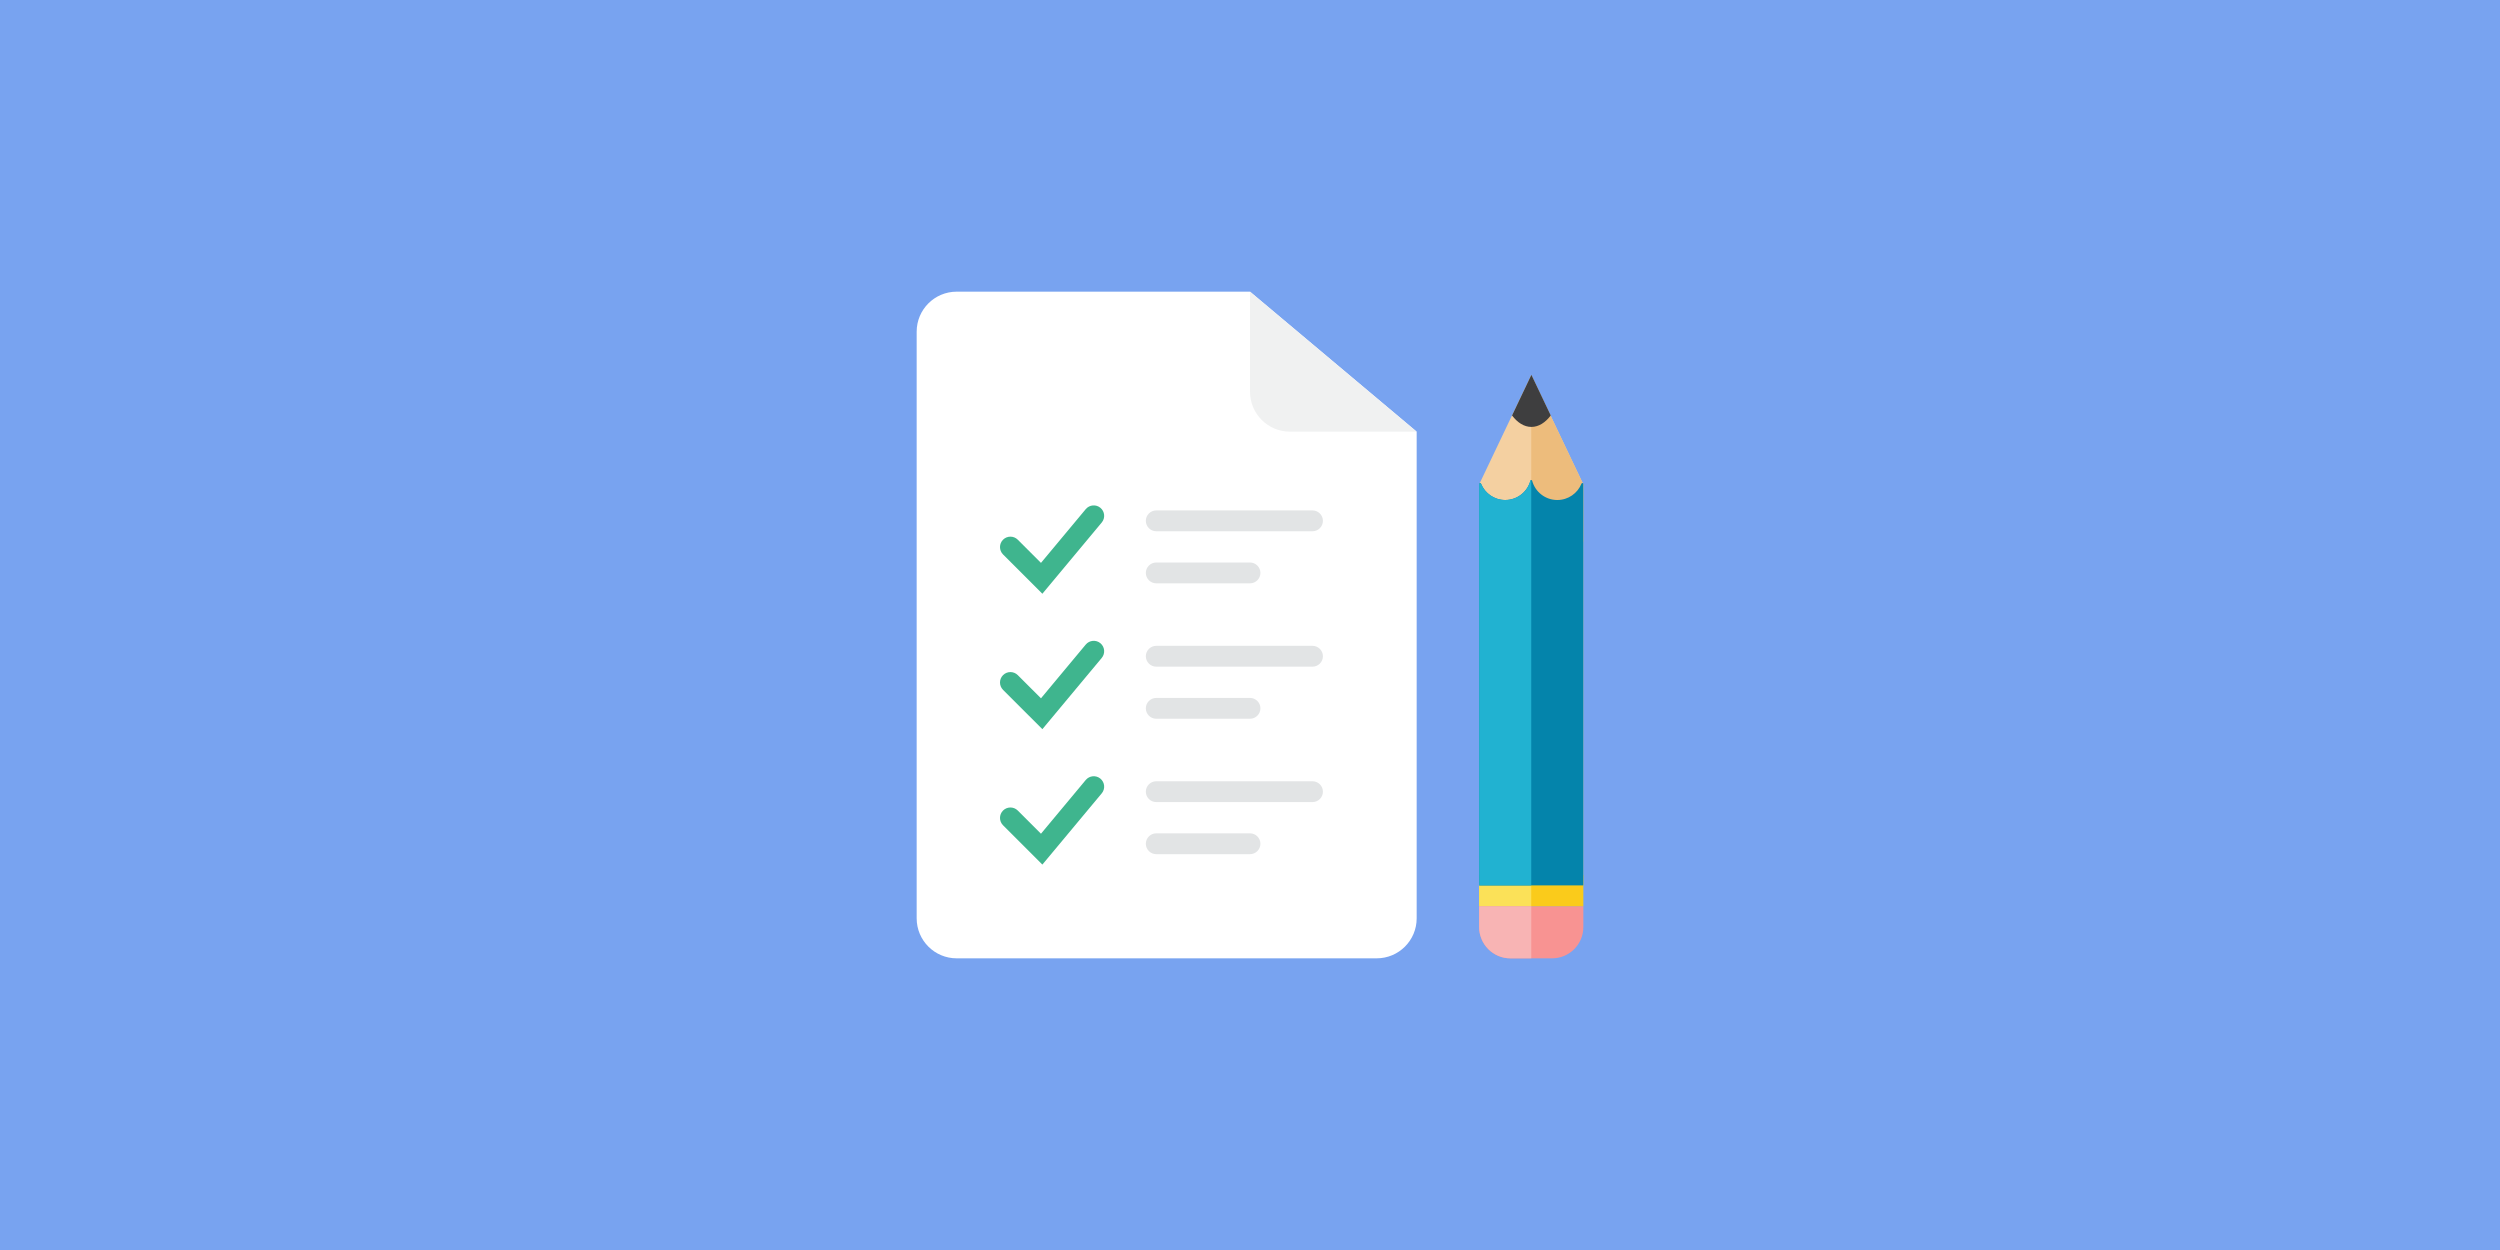
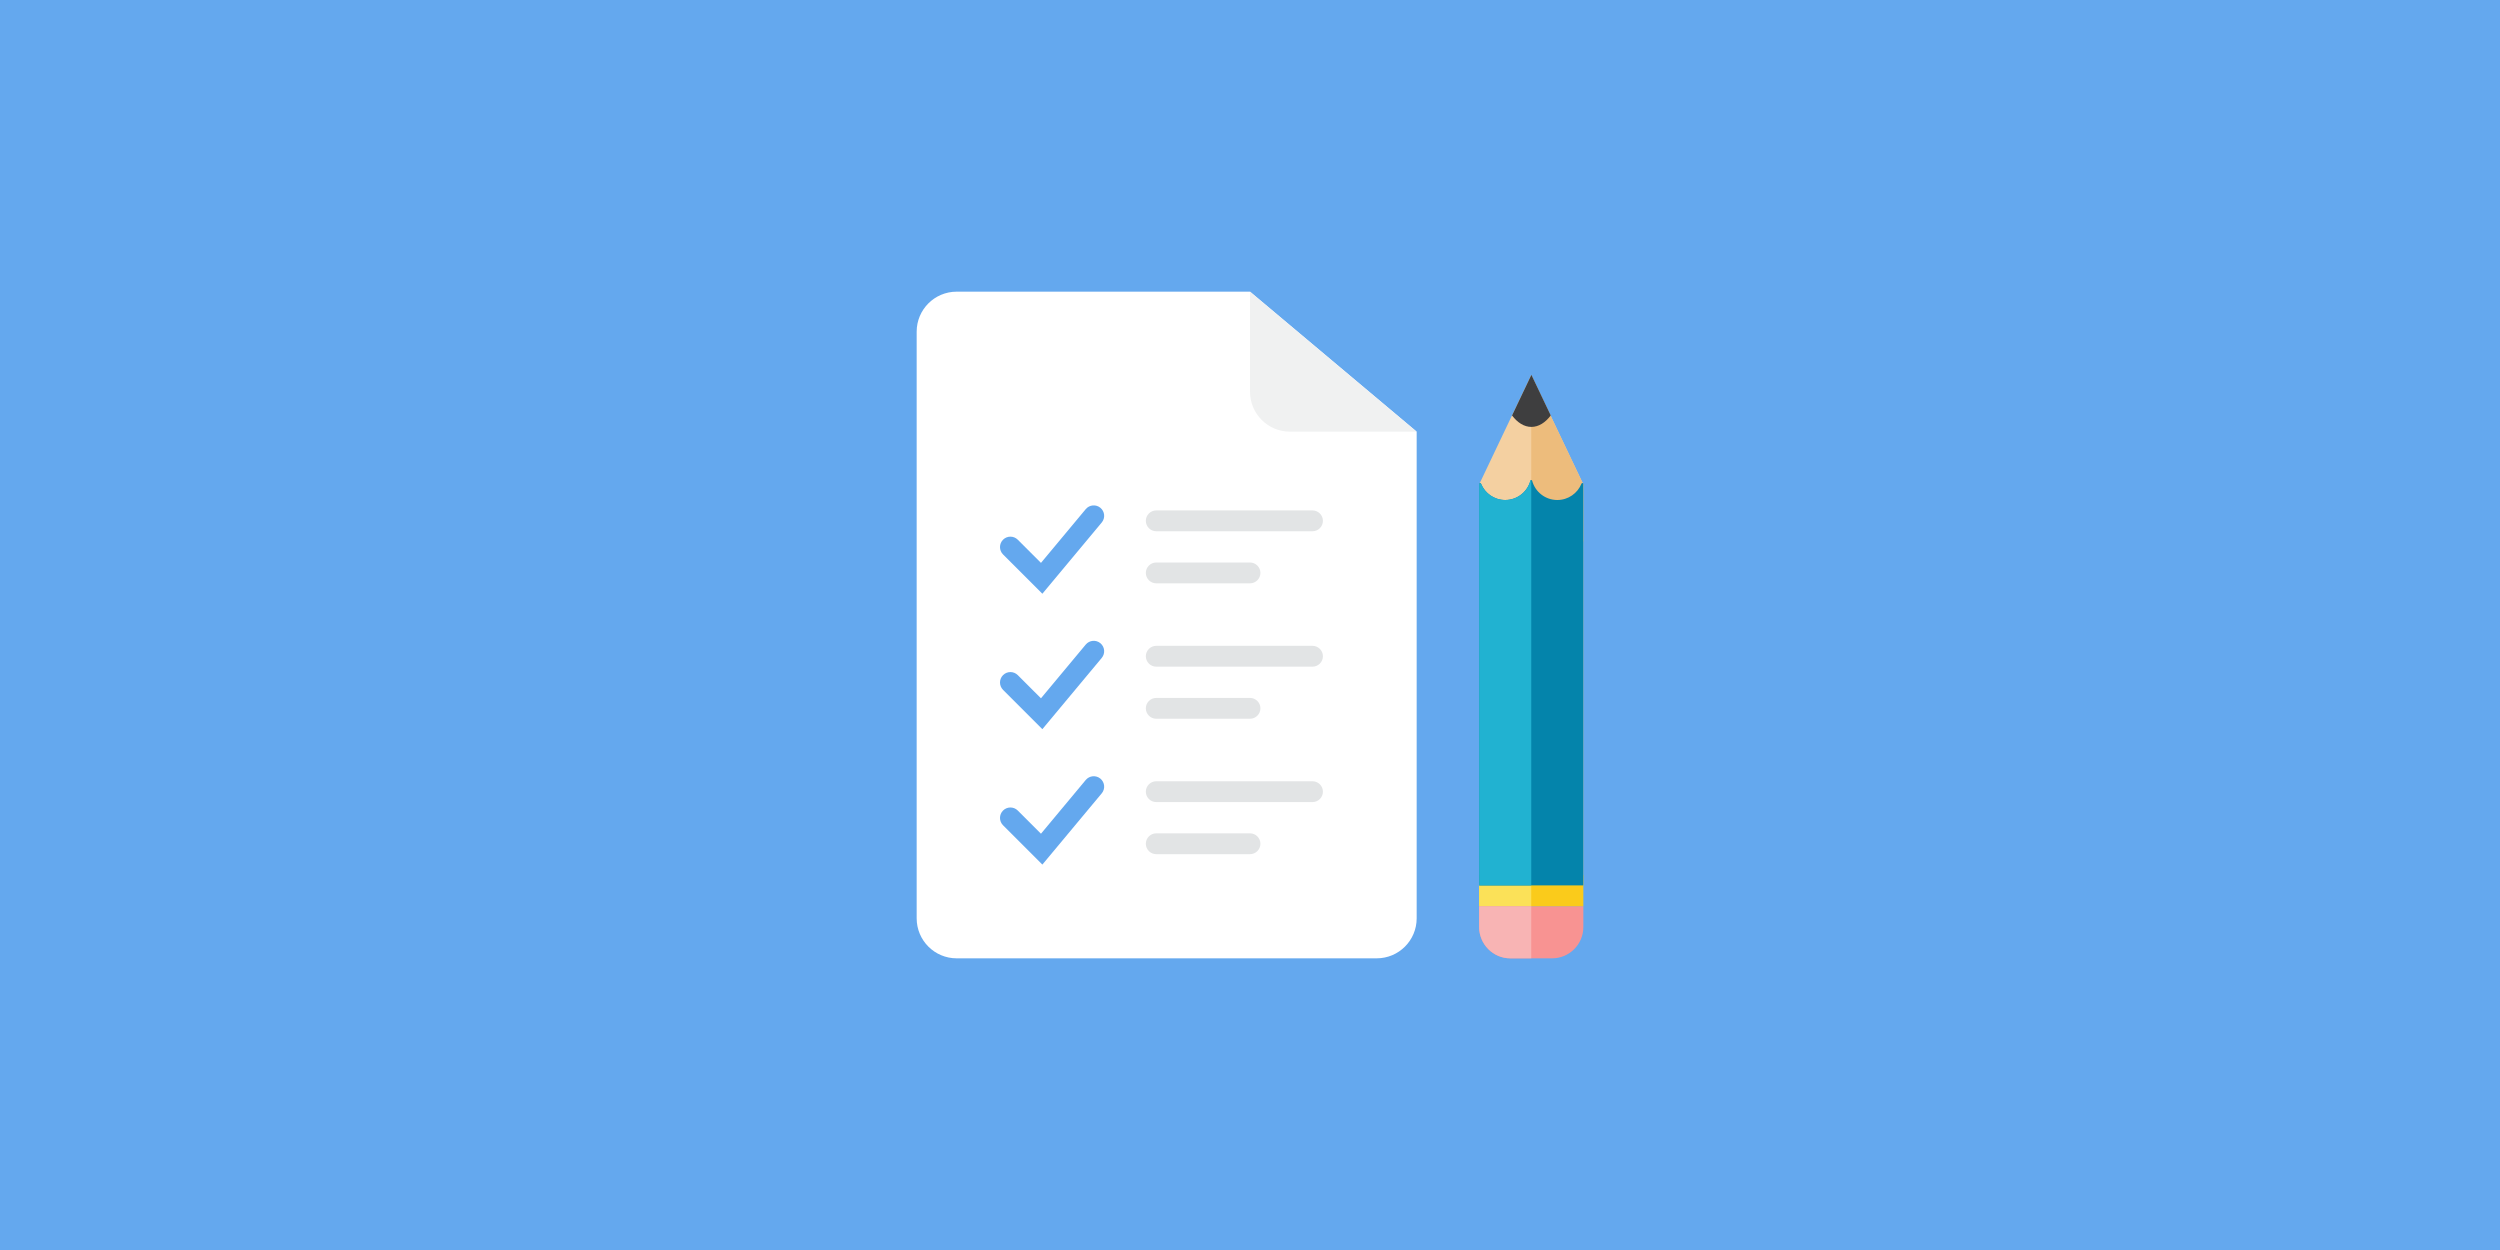
- <svg xmlns="http://www.w3.org/2000/svg" width="320px" height="160px" viewBox="0 0 320 160" version="1.1">
+ <svg xmlns="http://www.w3.org/2000/svg" width="240px" height="120px" viewBox="0 0 240 120" version="1.1">
  <defs />
  <g id="Main" stroke="none" stroke-width="1" fill="none" fill-rule="evenodd">
-     <g id="Make-8" transform="translate(0, -106)">
-       <g id="survey-illustration" transform="translate(0, 106)">
-         <rect id="Rectangle-307" fill="#78A3F0" x="0" y="0" width="320" height="160" />
-         <g id="Group" transform="translate(117.3333, 37.33333)">
-           <path d="M0,5.12 C0,2.292 2.292,0 5.12,0 L42.667,0 L64,17.92 L64,80.213 C64,83.041 61.708,85.333 58.88,85.333 L5.12,85.333 C2.292,85.333 0,83.041 0,80.213 L0,5.12 Z" id="Fill-2700" fill="#FFFFFF" />
-           <path d="M42.667,0 L42.667,12.8 C42.667,15.628 44.959,17.92 47.787,17.92 L64,17.92 L42.667,0 Z" id="Fill-2701" fill="#F0F1F1" />
-           <path d="M72,24.667 L78.667,10.667 L85.333,24.667 L85.333,76 L72,76 L72,24.667 Z" id="Fill-2702" fill="#F4D0A1" />
-           <path d="M85.333,32 L85.333,24.667 L78.667,10.667 L78.667,32 L85.333,32 Z" id="Fill-2703" fill="#EDBC7C" />
-           <path d="M85.333,81.333 C85.333,83.543 83.543,85.333 81.333,85.333 L76,85.333 C73.791,85.333 72,83.543 72,81.333 L72,78.667 L85.333,78.667 L85.333,81.333 Z" id="Fill-2704" fill="#F89392" />
-           <path d="M52,29.333 C52,30.067 51.4,30.667 50.667,30.667 L30.667,30.667 C29.933,30.667 29.333,30.067 29.333,29.333 C29.333,28.6 29.933,28 30.667,28 L50.667,28 C51.4,28 52,28.6 52,29.333" id="Fill-2705" fill="#E2E4E5" />
-           <path d="M44,36 C44,36.733 43.4,37.333 42.667,37.333 L30.667,37.333 C29.933,37.333 29.333,36.733 29.333,36 C29.333,35.267 29.933,34.667 30.667,34.667 L42.667,34.667 C43.4,34.667 44,35.267 44,36" id="Fill-2706" fill="#E2E4E5" />
-           <path d="M52,46.667 C52,47.4 51.4,48 50.667,48 L30.667,48 C29.933,48 29.333,47.4 29.333,46.667 C29.333,45.933 29.933,45.333 30.667,45.333 L50.667,45.333 C51.4,45.333 52,45.933 52,46.667" id="Fill-2707" fill="#E2E4E5" />
-           <path d="M44,53.333 C44,54.067 43.4,54.667 42.667,54.667 L30.667,54.667 C29.933,54.667 29.333,54.067 29.333,53.333 C29.333,52.6 29.933,52 30.667,52 L42.667,52 C43.4,52 44,52.6 44,53.333" id="Fill-2708" fill="#E2E4E5" />
-           <path d="M52,64 C52,64.733 51.4,65.333 50.667,65.333 L30.667,65.333 C29.933,65.333 29.333,64.733 29.333,64 C29.333,63.267 29.933,62.667 30.667,62.667 L50.667,62.667 C51.4,62.667 52,63.267 52,64" id="Fill-2709" fill="#E2E4E5" />
-           <path d="M44,70.667 C44,71.4 43.4,72 42.667,72 L30.667,72 C29.933,72 29.333,71.4 29.333,70.667 C29.333,69.933 29.933,69.333 30.667,69.333 L42.667,69.333 C43.4,69.333 44,69.933 44,70.667" id="Fill-2710" fill="#E2E4E5" />
-           <path d="M16.09,38.667 L11.056,33.635 C10.536,33.113 10.536,32.269 11.056,31.749 C11.578,31.228 12.422,31.228 12.943,31.749 L15.911,34.716 L21.642,27.837 C22.114,27.272 22.955,27.196 23.52,27.667 C24.086,28.139 24.163,28.979 23.691,29.545 L16.09,38.667 Z" id="Fill-2711" fill="#3FB58E" />
-           <path d="M16.09,56 L11.056,50.968 C10.536,50.447 10.536,49.603 11.056,49.083 C11.578,48.561 12.422,48.561 12.943,49.083 L15.911,52.049 L21.642,45.171 C22.114,44.605 22.955,44.529 23.52,45 C24.086,45.472 24.163,46.312 23.691,46.879 L16.09,56 Z" id="Fill-2712" fill="#3FB58E" />
-           <path d="M16.09,73.333 L11.056,68.301 C10.536,67.78 10.536,66.936 11.056,66.416 C11.578,65.895 12.422,65.895 12.943,66.416 L15.911,69.383 L21.642,62.504 C22.114,61.939 22.955,61.863 23.52,62.333 C24.086,62.805 24.163,63.645 23.691,64.212 L16.09,73.333 Z" id="Fill-2713" fill="#3FB58E" />
-           <path d="M85.333,78.667 L72,78.667 L72,74.667 L85.333,74.667 L85.333,78.667 Z" id="Fill-2714" fill="#FACB1B" />
-           <path d="M78.667,78.667 L72,78.667 L72,76 L78.667,76 L78.667,78.667 Z" id="Fill-2715" fill="#FBE158" />
-           <path d="M78.684,10.646 L76.208,15.845 C76.891,16.75 77.744,17.313 78.684,17.313 C79.624,17.313 80.478,16.75 81.16,15.845 L78.684,10.646 Z" id="Fill-2716" fill="#3E3E3F" />
-           <path d="M82,26.667 C80.461,26.667 79.165,25.624 78.783,24.207 C78.747,24.077 78.587,24.077 78.551,24.207 C78.168,25.624 76.872,26.667 75.333,26.667 C73.931,26.667 72.729,25.8 72.237,24.572 C72.185,24.443 72,24.479 72,24.617 L72,76 L85.333,76 L85.333,24.617 C85.333,24.479 85.148,24.443 85.096,24.572 C84.604,25.8 83.403,26.667 82,26.667" id="Fill-2717" fill="#0484AB" />
-           <path d="M72,76 L72,24.657 C72,24.509 72.196,24.472 72.253,24.609 C72.753,25.817 73.944,26.667 75.333,26.667 C76.879,26.667 78.179,25.615 78.556,24.188 C78.575,24.119 78.667,24.127 78.667,24.199 L78.667,76 L72,76 Z" id="Fill-2718" fill="#21B2D1" />
-           <path d="M72,78.667 L72,81.333 C72,83.543 73.791,85.333 76,85.333 L78.667,85.333 L78.667,78.667 L72,78.667 Z" id="Fill-2719" fill="#F8B4B4" />
+     <g id="Profile-4" transform="translate(-21, -148)">
+       <g id="survey-illustration" transform="translate(21, 148)">
+         <rect id="Rectangle-307" fill="#64A8EE" x="0" y="0" width="240" height="120" />
+         <g id="Group" transform="translate(88, 28)">
+           <path d="M0,3.84 C0,1.719 1.719,9.99999997e-05 3.84,9.99999997e-05 L32,9.99999997e-05 L48,13.44 L48,60.16 C48,62.281 46.281,64 44.16,64 L3.84,64 C1.719,64 0,62.281 0,60.16 L0,3.84 Z" id="Fill-2700" fill="#FFFFFF" />
+           <path d="M32,0 L32,9.6 C32,11.721 33.719,13.44 35.84,13.44 L48,13.44 L32,0 Z" id="Fill-2701" fill="#F0F1F1" />
+           <path d="M54,18.5 L59,8 L64,18.5 L64,57 L54,57 L54,18.5 Z" id="Fill-2702" fill="#F4D0A1" />
+           <path d="M64,24 L64,18.5 L59,8 L59,24 L64,24 Z" id="Fill-2703" fill="#EDBC7C" />
+           <path d="M64,61 C64,62.657 62.657,64 61,64 L57,64 C55.343,64 54,62.657 54,61 L54,59 L64,59 L64,61 Z" id="Fill-2704" fill="#F89392" />
+           <path d="M39,22 C39,22.55 38.55,23 38,23 L23,23 C22.45,23 22,22.55 22,22 C22,21.45 22.45,21 23,21 L38,21 C38.55,21 39,21.45 39,22" id="Fill-2705" fill="#E2E4E5" />
+           <path d="M33,27 C33,27.55 32.55,28 32,28 L23,28 C22.45,28 22,27.55 22,27 C22,26.45 22.45,26 23,26 L32,26 C32.55,26 33,26.45 33,27" id="Fill-2706" fill="#E2E4E5" />
+           <path d="M39,35 C39,35.55 38.55,36 38,36 L23,36 C22.45,36 22,35.55 22,35 C22,34.45 22.45,34 23,34 L38,34 C38.55,34 39,34.45 39,35" id="Fill-2707" fill="#E2E4E5" />
+           <path d="M33,40 C33,40.55 32.55,41 32,41 L23,41 C22.45,41 22,40.55 22,40 C22,39.45 22.45,39 23,39 L32,39 C32.55,39 33,39.45 33,40" id="Fill-2708" fill="#E2E4E5" />
+           <path d="M39,48 C39,48.55 38.55,49 38,49 L23,49 C22.45,49 22,48.55 22,48 C22,47.45 22.45,47 23,47 L38,47 C38.55,47 39,47.45 39,48" id="Fill-2709" fill="#E2E4E5" />
+           <path d="M33,53 C33,53.55 32.55,54 32,54 L23,54 C22.45,54 22,53.55 22,53 C22,52.45 22.45,52 23,52 L32,52 C32.55,52 33,52.45 33,53" id="Fill-2710" fill="#E2E4E5" />
+           <path d="M12.067,29 L8.292,25.226 C7.902,24.835 7.902,24.202 8.292,23.812 C8.683,23.421 9.316,23.421 9.707,23.812 L11.933,26.037 L16.231,20.878 C16.585,20.454 17.216,20.397 17.64,20.75 C18.064,21.104 18.122,21.734 17.768,22.159 L12.067,29 Z" id="Fill-2711" fill="#64A8EE" />
+           <path d="M12.067,42 L8.292,38.226 C7.902,37.835 7.902,37.202 8.292,36.812 C8.683,36.421 9.316,36.421 9.707,36.812 L11.933,39.037 L16.231,33.878 C16.585,33.454 17.216,33.397 17.64,33.75 C18.064,34.104 18.122,34.734 17.768,35.159 L12.067,42 Z" id="Fill-2712" fill="#64A8EE" />
+           <path d="M12.067,55 L8.292,51.226 C7.902,50.835 7.902,50.202 8.292,49.812 C8.683,49.421 9.316,49.421 9.707,49.812 L11.933,52.037 L16.231,46.878 C16.585,46.454 17.216,46.397 17.64,46.75 C18.064,47.104 18.122,47.734 17.768,48.159 L12.067,55 Z" id="Fill-2713" fill="#64A8EE" />
+           <path d="M64,59 L54,59 L54,56 L64,56 L64,59 Z" id="Fill-2714" fill="#FACB1B" />
+           <path d="M59,59 L54,59 L54,57 L59,57 L59,59 Z" id="Fill-2715" fill="#FBE158" />
+           <path d="M59.013,7.984 L57.156,11.883 C57.668,12.562 58.308,12.984 59.013,12.984 C59.718,12.984 60.358,12.562 60.87,11.883 L59.013,7.984 Z" id="Fill-2716" fill="#3E3E3F" />
+           <path d="M61.5,20 C60.346,20 59.374,19.218 59.087,18.155 C59.06,18.058 58.94,18.058 58.913,18.155 C58.626,19.218 57.654,20 56.5,20 C55.448,20 54.547,19.35 54.178,18.429 C54.139,18.332 54,18.359 54,18.463 L54,57 L64,57 L64,18.463 C64,18.359 63.861,18.332 63.822,18.429 C63.453,19.35 62.552,20 61.5,20" id="Fill-2717" fill="#0484AB" />
+           <path d="M54,57 L54,18.493 C54,18.382 54.147,18.354 54.19,18.457 C54.565,19.363 55.458,20 56.5,20 C57.659,20 58.634,19.211 58.917,18.141 C58.931,18.089 59,18.095 59,18.149 L59,57 L54,57 Z" id="Fill-2718" fill="#21B2D1" />
+           <path d="M54,59 L54,61 C54,62.657 55.343,64 57,64 L59,64 L59,59 L54,59 Z" id="Fill-2719" fill="#F8B4B4" />
        </g>
      </g>
    </g>
  </g>
</svg>
